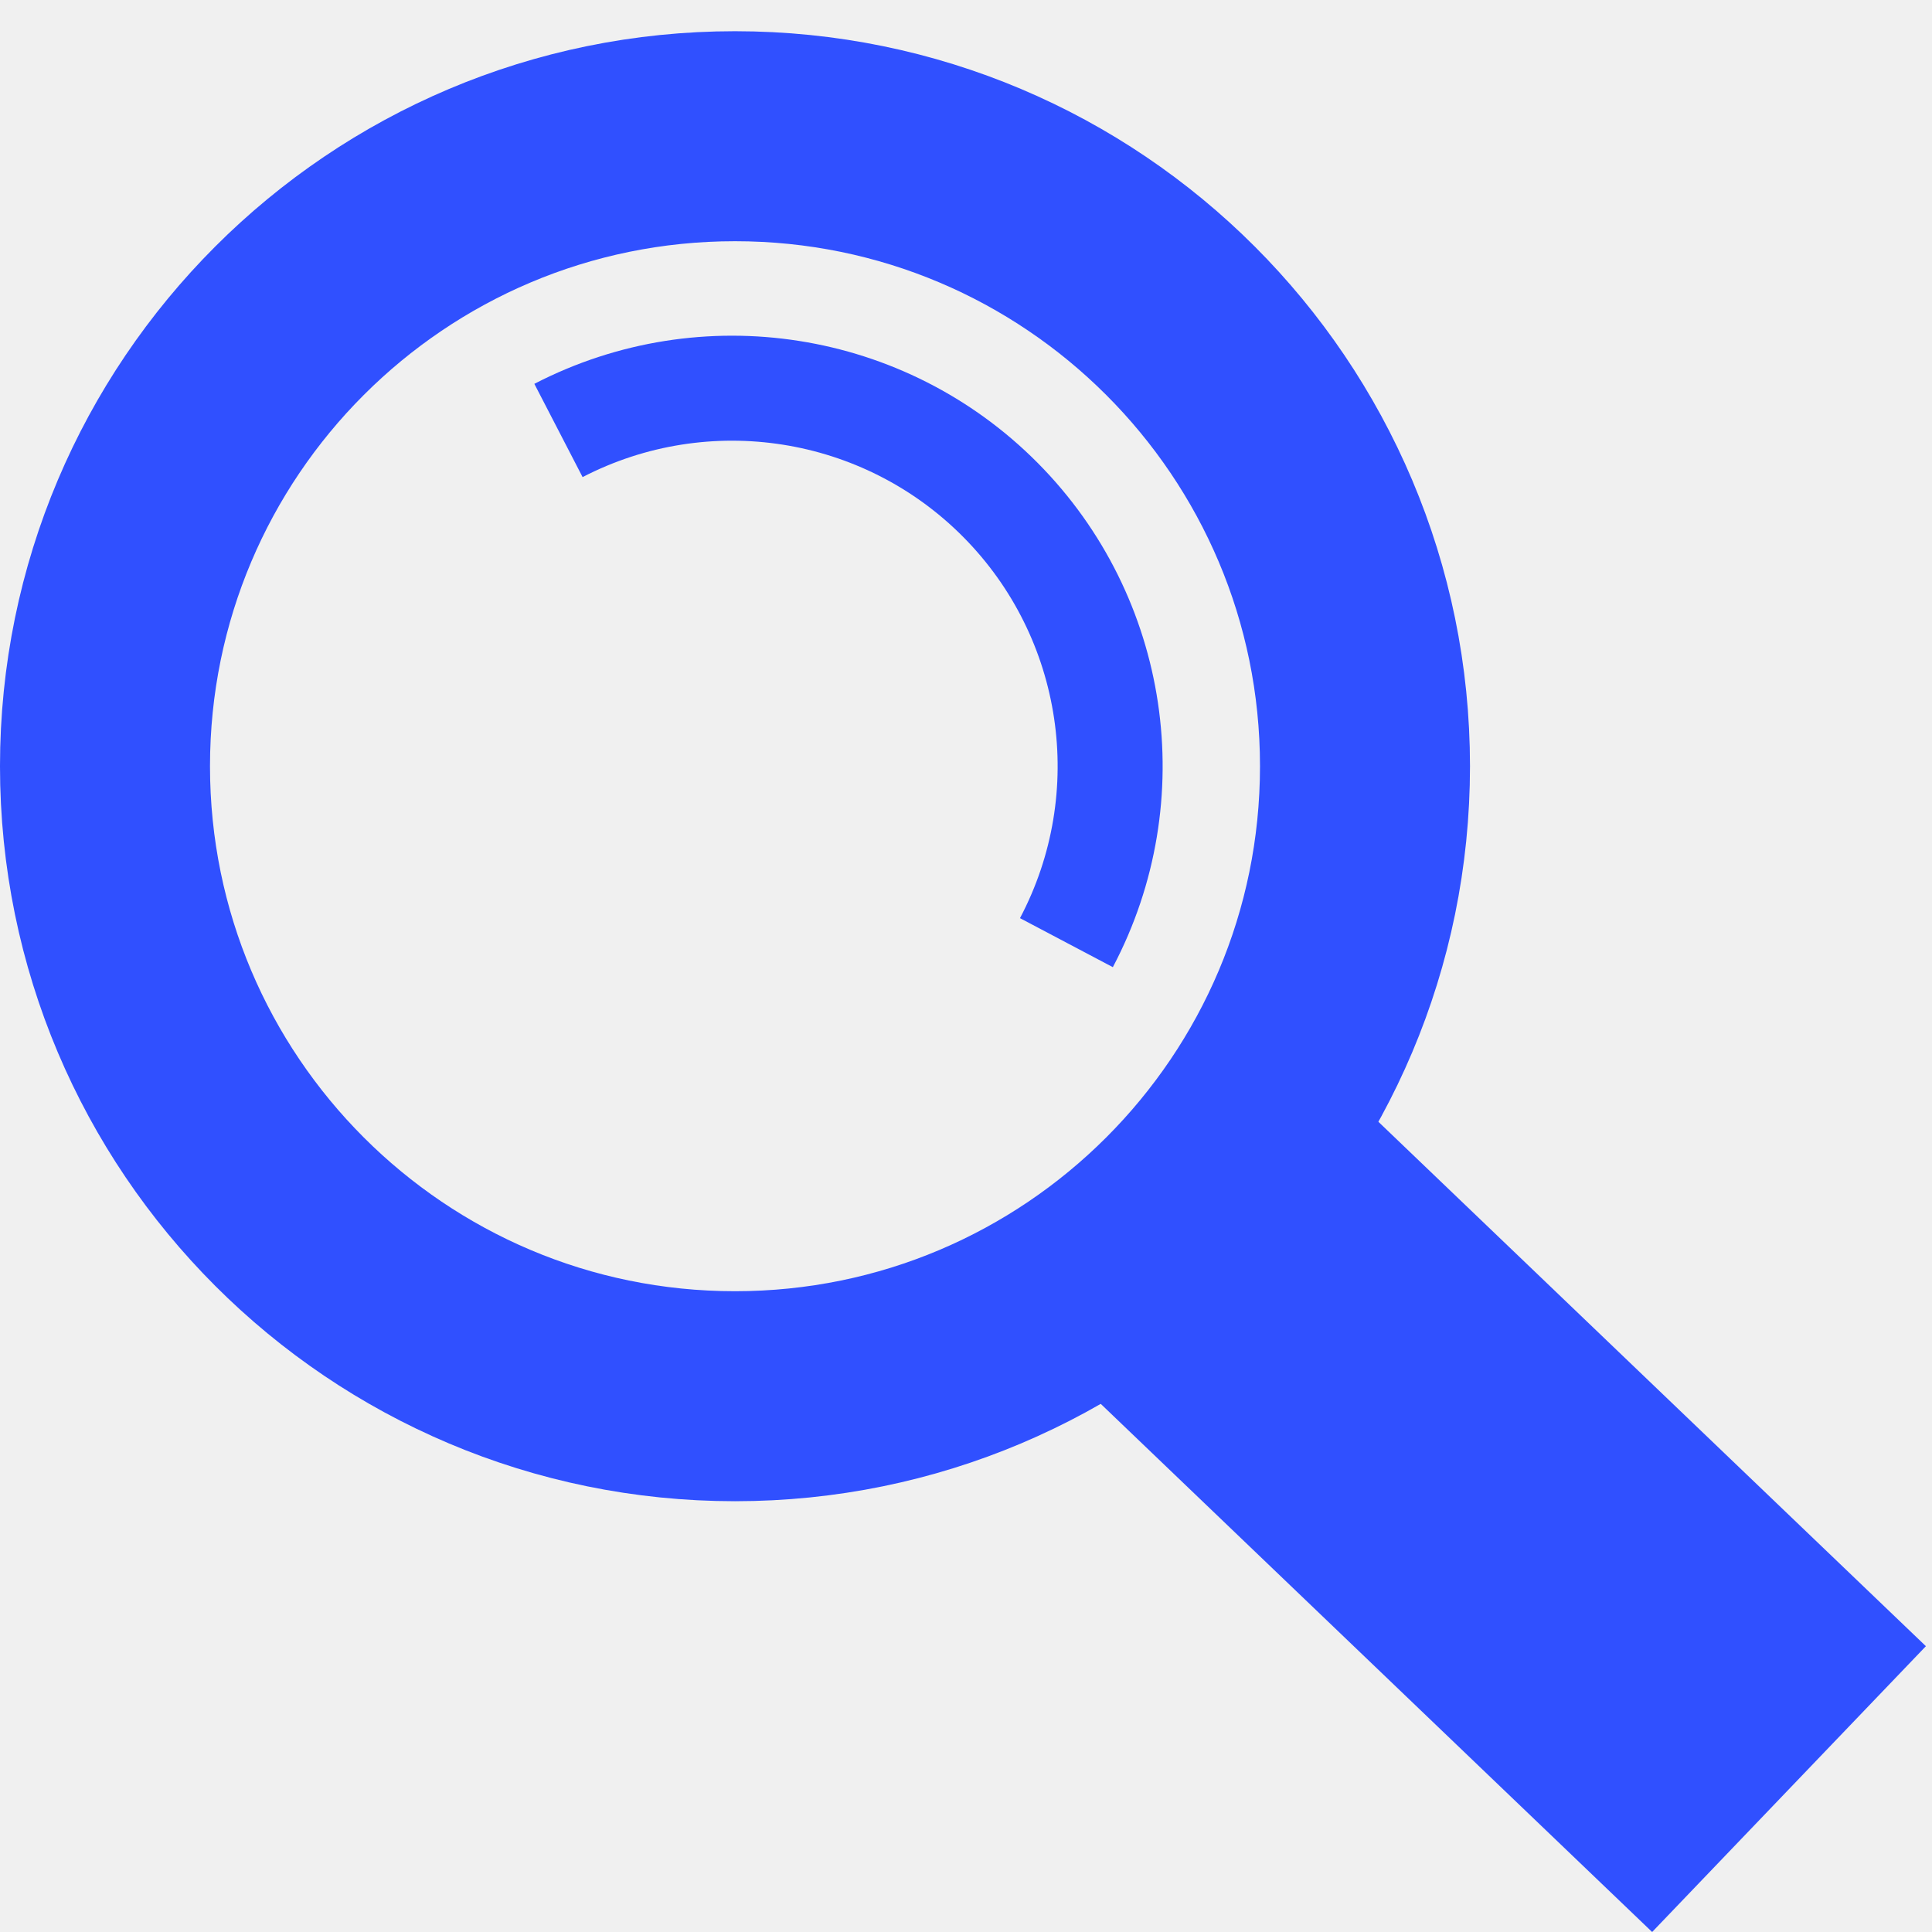
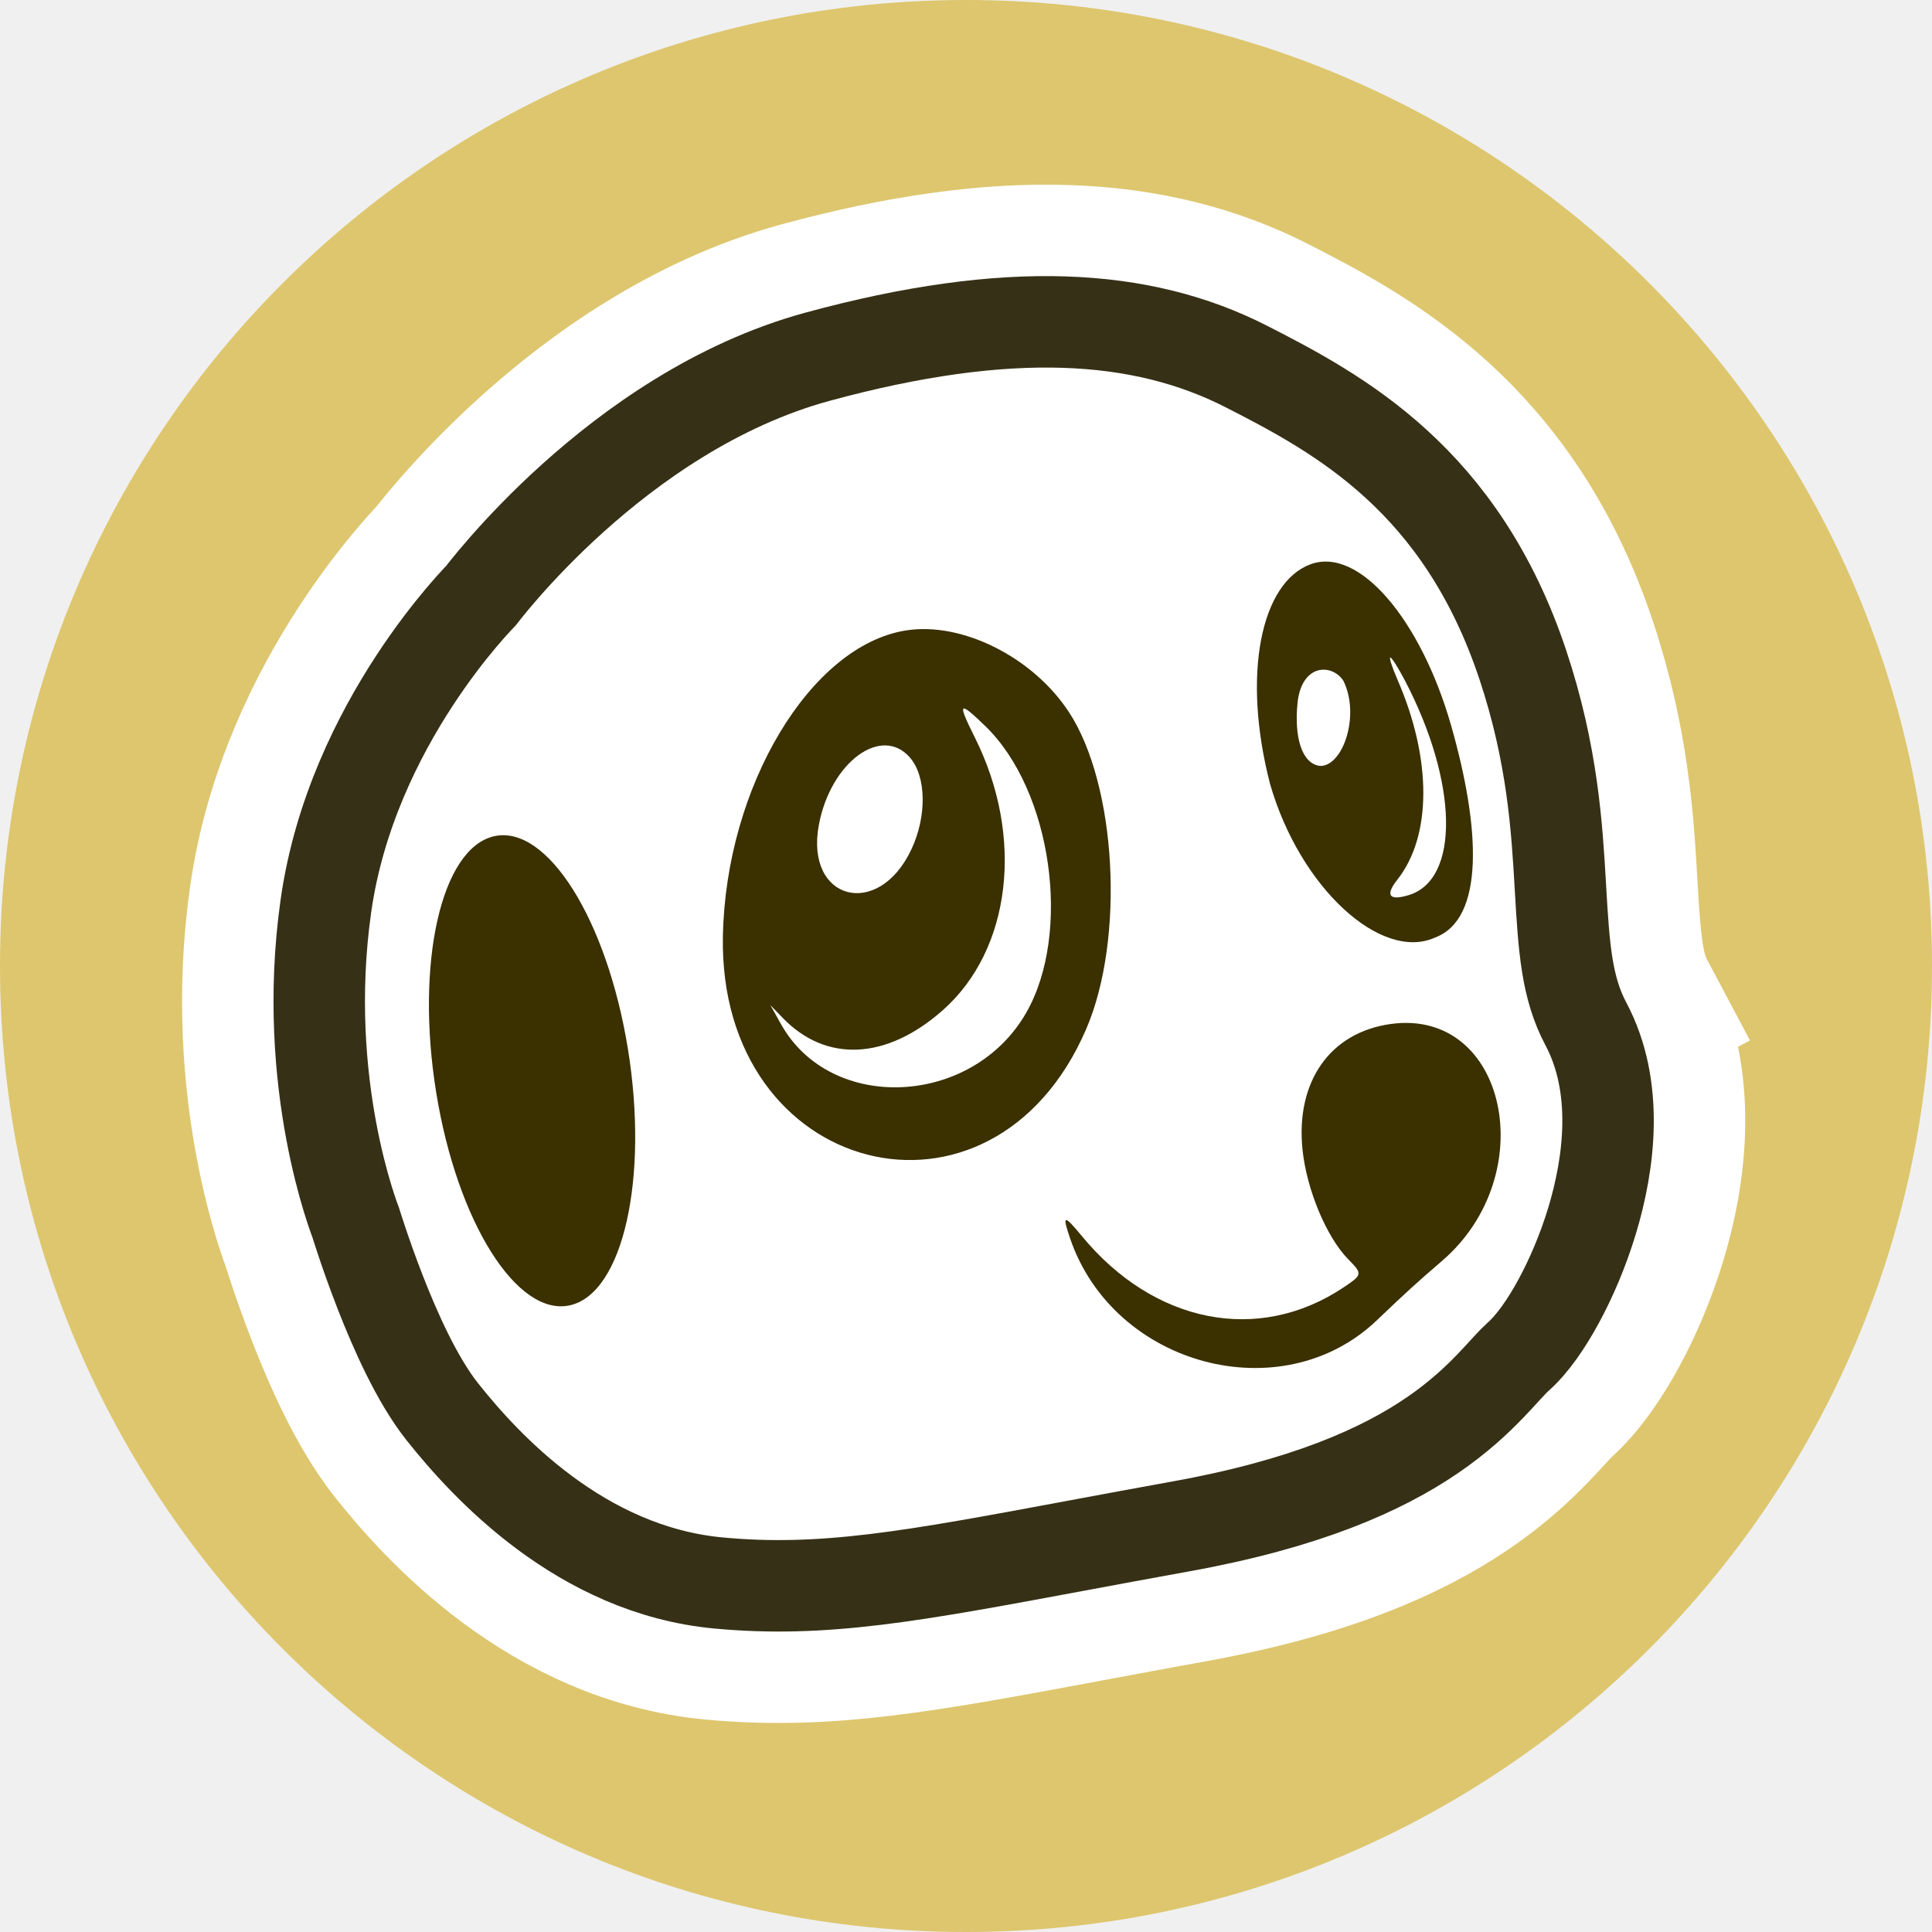
- <svg xmlns="http://www.w3.org/2000/svg" id="svg8" version="1.1" viewBox="0 0 92 92" height="92mm" width="92mm">
-   <defs id="defs2" />
-   <g transform="translate(-40.9213,-17.41653)" id="layer1">
-     <circle r="0" style="fill:none;stroke:#000000;stroke-width:12;stroke-miterlimit:4;stroke-dasharray:none;stroke-opacity:1" cy="92" cx="75" id="path3713" />
-     <circle r="30" cy="53.903" cx="75.921" id="path834" style="fill:none;fill-opacity:1;stroke:#3050ff;stroke-width:10;stroke-miterlimit:4;stroke-dasharray:none;stroke-opacity:1" />
-     <path d="m 67.515,37.915 a 18,18 0 0 1 21.051,3.312 18,18 0 0 1 3.137,21.078" id="path852" style="fill:none;fill-opacity:1;stroke:#3050ff;stroke-width:5;stroke-miterlimit:4;stroke-dasharray:none;stroke-opacity:1" />
-     <rect transform="rotate(-46.23471)" ry="1.8669105e-13" y="122.09" x="3.706" height="39.963" width="18.846" id="rect912" style="opacity:1;fill:#3050ff;fill-opacity:1;stroke:none;stroke-width:8;stroke-miterlimit:4;stroke-dasharray:none;stroke-opacity:1" />
-   </g>
+ <svg xmlns="http://www.w3.org/2000/svg" width="169" height="169" viewBox="0 0 169 169" fill="none">
+   <rect width="169" height="169" rx="84.5" fill="#DDC66E" />
+   <path d="M27.168 107.792C27.23 107.968 27.285 108.117 27.33 108.239C27.355 108.319 27.385 108.413 27.419 108.522C27.527 108.862 27.683 109.342 27.88 109.929C28.272 111.097 28.838 112.711 29.533 114.493C30.809 117.764 32.904 122.638 35.565 125.988C39.406 130.825 48.66 141.152 62.45 142.451C72.234 143.372 80.687 141.793 94.994 139.121C97.768 138.603 100.762 138.043 104.028 137.453C115.311 135.415 122.559 132.272 127.59 128.824C130.1 127.104 131.898 125.416 133.251 124.011C133.739 123.505 134.207 122.993 134.555 122.613C134.653 122.506 134.742 122.409 134.818 122.326C135.014 122.113 135.153 121.966 135.264 121.853C135.368 121.747 135.414 121.706 135.417 121.703L135.417 121.703C137.255 120.089 138.763 117.75 139.856 115.738C141.063 113.514 142.219 110.831 143.093 107.945C144.712 102.596 145.934 94.616 142.26 87.697L135.194 91.448L142.26 87.697C141.058 85.433 140.806 82.92 140.489 77.384C140.188 72.133 139.791 65.251 136.994 56.866C131.083 39.144 119.212 32.763 110.816 28.485C100.463 23.21 87.685 22.661 70.486 27.338C60.723 29.994 52.759 35.806 47.447 40.585C44.741 43.02 42.598 45.3 41.118 46.987C40.376 47.833 39.794 48.538 39.386 49.047C39.252 49.213 39.137 49.359 39.041 49.482C38.965 49.563 38.88 49.653 38.786 49.754C38.414 50.155 37.908 50.717 37.308 51.428C36.111 52.847 34.518 54.881 32.856 57.43C29.575 62.463 25.791 69.858 24.543 78.713C23.364 87.073 24.062 94.42 25.045 99.674C25.538 102.311 26.11 104.455 26.573 105.977C26.805 106.74 27.011 107.35 27.168 107.792Z" fill="white" stroke="white" stroke-width="16" />
+   <path d="M31.114 106.938C31.142 107.026 31.181 107.152 31.231 107.31C31.334 107.632 31.482 108.091 31.672 108.655C32.05 109.78 32.594 111.332 33.26 113.04C34.535 116.31 36.45 120.67 38.697 123.5C42.453 128.23 50.797 137.335 62.825 138.468C72.007 139.333 79.814 137.878 94.133 135.209C96.927 134.689 99.969 134.122 103.317 133.517C114.185 131.554 120.869 128.581 125.329 125.524C127.556 123.998 129.148 122.505 130.37 121.236C130.818 120.771 131.236 120.315 131.581 119.937C131.687 119.822 131.786 119.713 131.877 119.615C132.305 119.151 132.57 118.88 132.778 118.697C134.078 117.555 135.316 115.716 136.34 113.83C137.422 111.837 138.471 109.406 139.264 106.786C140.786 101.759 141.648 95.073 138.727 89.572C137.042 86.399 136.802 82.964 136.496 77.613C136.197 72.405 135.817 65.978 133.2 58.132C127.807 41.963 117.163 36.208 109 32.049C99.859 27.391 88.2 26.666 71.536 31.198C62.622 33.623 55.205 38.986 50.122 43.559C47.556 45.868 45.523 48.031 44.125 49.625C43.425 50.423 42.881 51.082 42.506 51.55C42.321 51.781 42.176 51.965 42.075 52.097C41.982 52.194 41.862 52.32 41.717 52.476C41.385 52.834 40.921 53.349 40.364 54.008C39.254 55.324 37.764 57.227 36.207 59.615C33.114 64.358 29.642 71.194 28.504 79.272C27.4 87.101 28.053 93.999 28.977 98.939C29.44 101.413 29.974 103.413 30.4 104.813C30.613 105.514 30.799 106.066 30.937 106.455C31.006 106.649 31.063 106.802 31.105 106.913C31.108 106.922 31.111 106.93 31.114 106.938Z" fill="white" stroke="#363016" stroke-width="8" />
+   <ellipse cx="8.599" cy="20.781" rx="8.599" ry="20.781" transform="matrix(0.975065 -0.221919 0.16002 0.987114 34.8319 75.0587)" fill="#3A3000" />
+   <path fill-rule="evenodd" clip-rule="evenodd" d="M79.256 55.145C70.889 56.462 63.493 68.802 63.235 81.875C62.819 102.954 86.794 109.095 95.014 90.015C98.415 82.12 97.675 68.633 93.493 62.273C90.335 57.472 84.149 54.375 79.256 55.145ZM86.202 63.528C92.002 69.149 93.773 81.588 89.77 88.584C85.065 96.808 72.688 97.392 68.323 89.596L67.385 87.919L68.467 89.039C72.271 92.974 77.545 92.721 82.469 88.368C88.46 83.07 89.62 73.208 85.274 64.511C83.716 61.396 83.853 61.251 86.202 63.528ZM79.601 66.273C81.035 67.933 81.087 71.4 79.719 74.307C76.823 80.465 70.397 78.766 71.627 72.167C72.649 66.681 77.107 63.386 79.601 66.273ZM121.66 89.572C116.343 90.307 113.319 94.617 113.938 100.579C114.3 104.067 116.041 108.232 117.942 110.16C119.198 111.432 119.185 111.505 117.54 112.606C110.095 117.588 100.952 115.794 94.62 108.108C93.052 106.206 92.89 106.245 93.614 108.352C97.44 119.501 112.121 123.417 120.424 115.504C123.123 112.931 123.862 112.258 126.146 110.292C134.919 102.738 131.766 88.177 121.66 89.572Z" fill="#3A3000" />
+   <path fill-rule="evenodd" clip-rule="evenodd" d="M125.547 82.003C129.835 80.386 129.545 72.574 126.922 63.418C124.298 54.263 118.893 47.755 114.605 49.371C110.317 50.987 108.621 58.964 111.089 68.546C113.712 77.701 120.851 84.155 125.547 82.003ZM123.231 78.298C127.708 76.935 127.556 68.448 122.896 59.53C122.322 58.433 121.749 57.525 121.62 57.513C121.492 57.501 121.775 58.382 122.249 59.469C125.259 66.378 125.254 73.123 122.237 76.941C121.144 78.325 121.508 78.822 123.231 78.298ZM115.5 67C117.5 67 119 62.517 117.5 59.53C116.476 58.017 113.851 58.062 113.5 61.5C113.201 64.427 113.855 66.847 115.5 67Z" fill="#3A3000" />
</svg>
